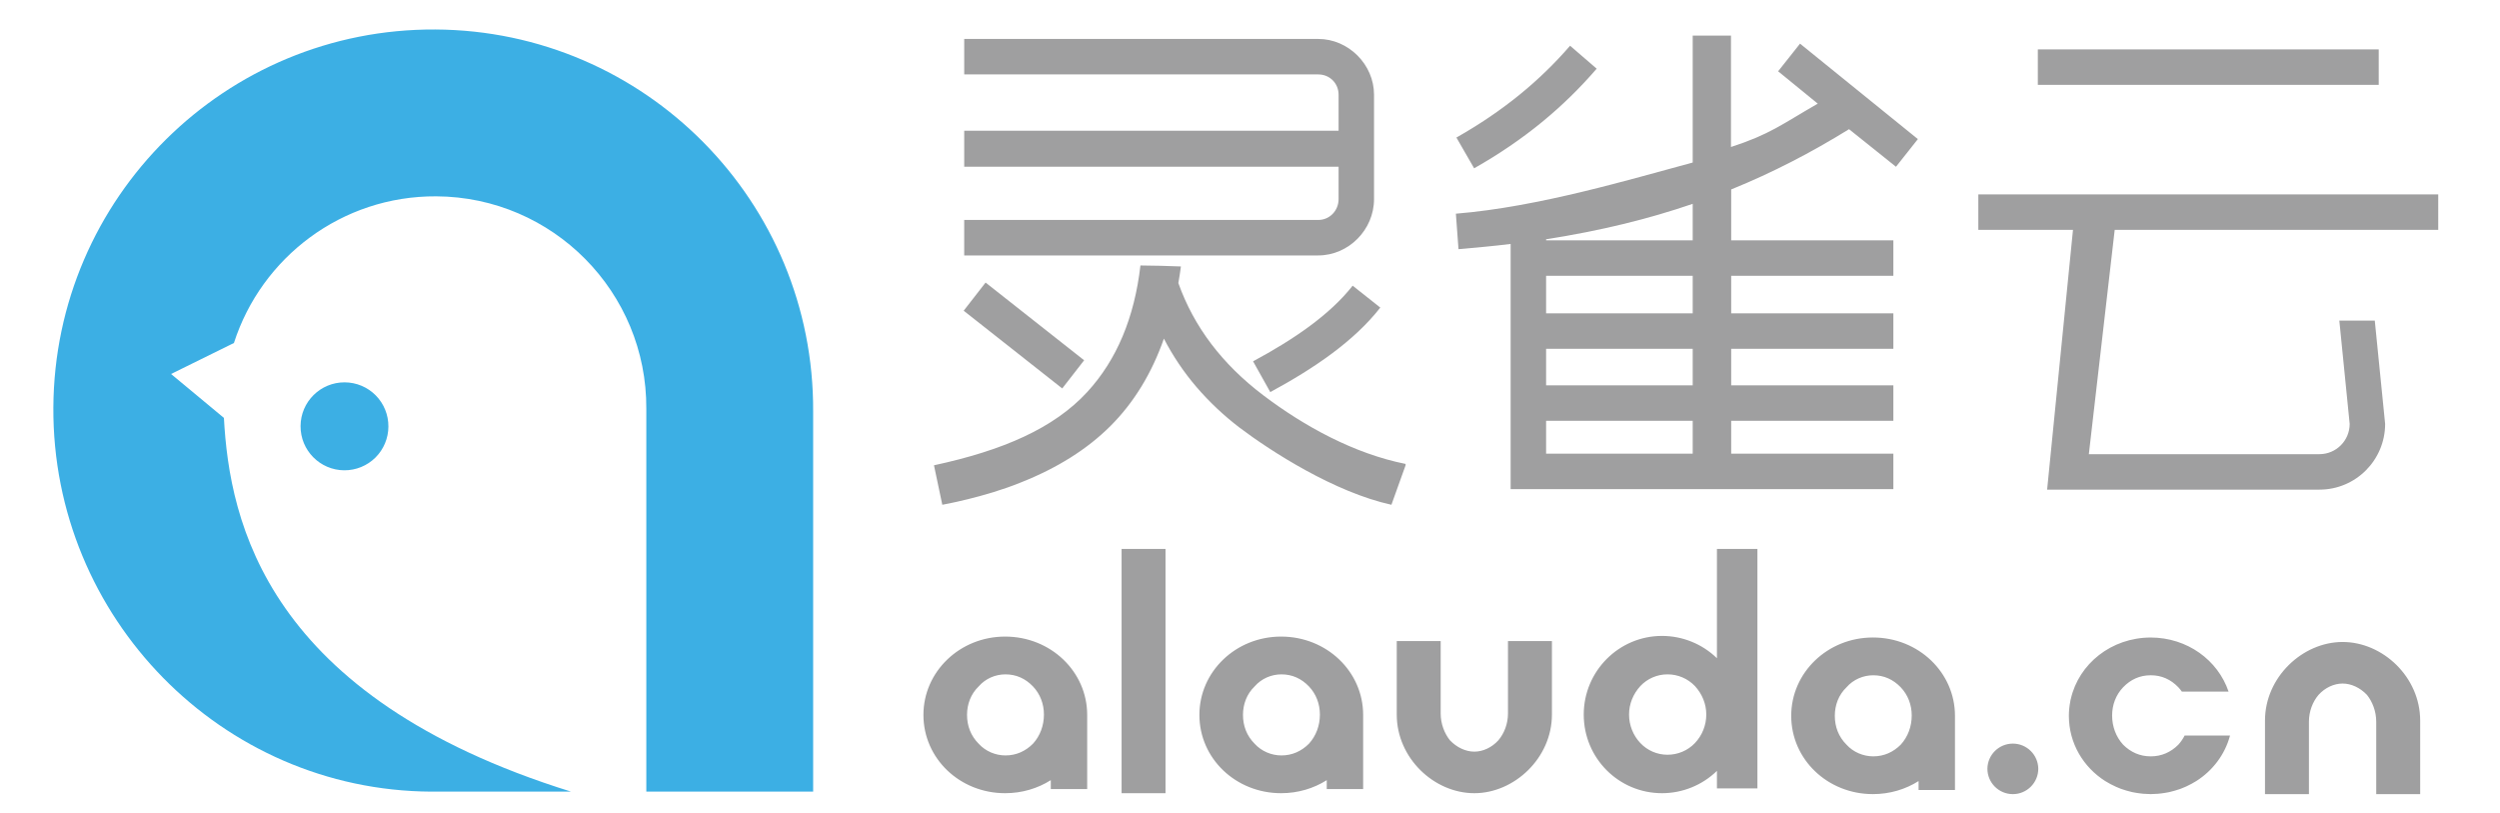
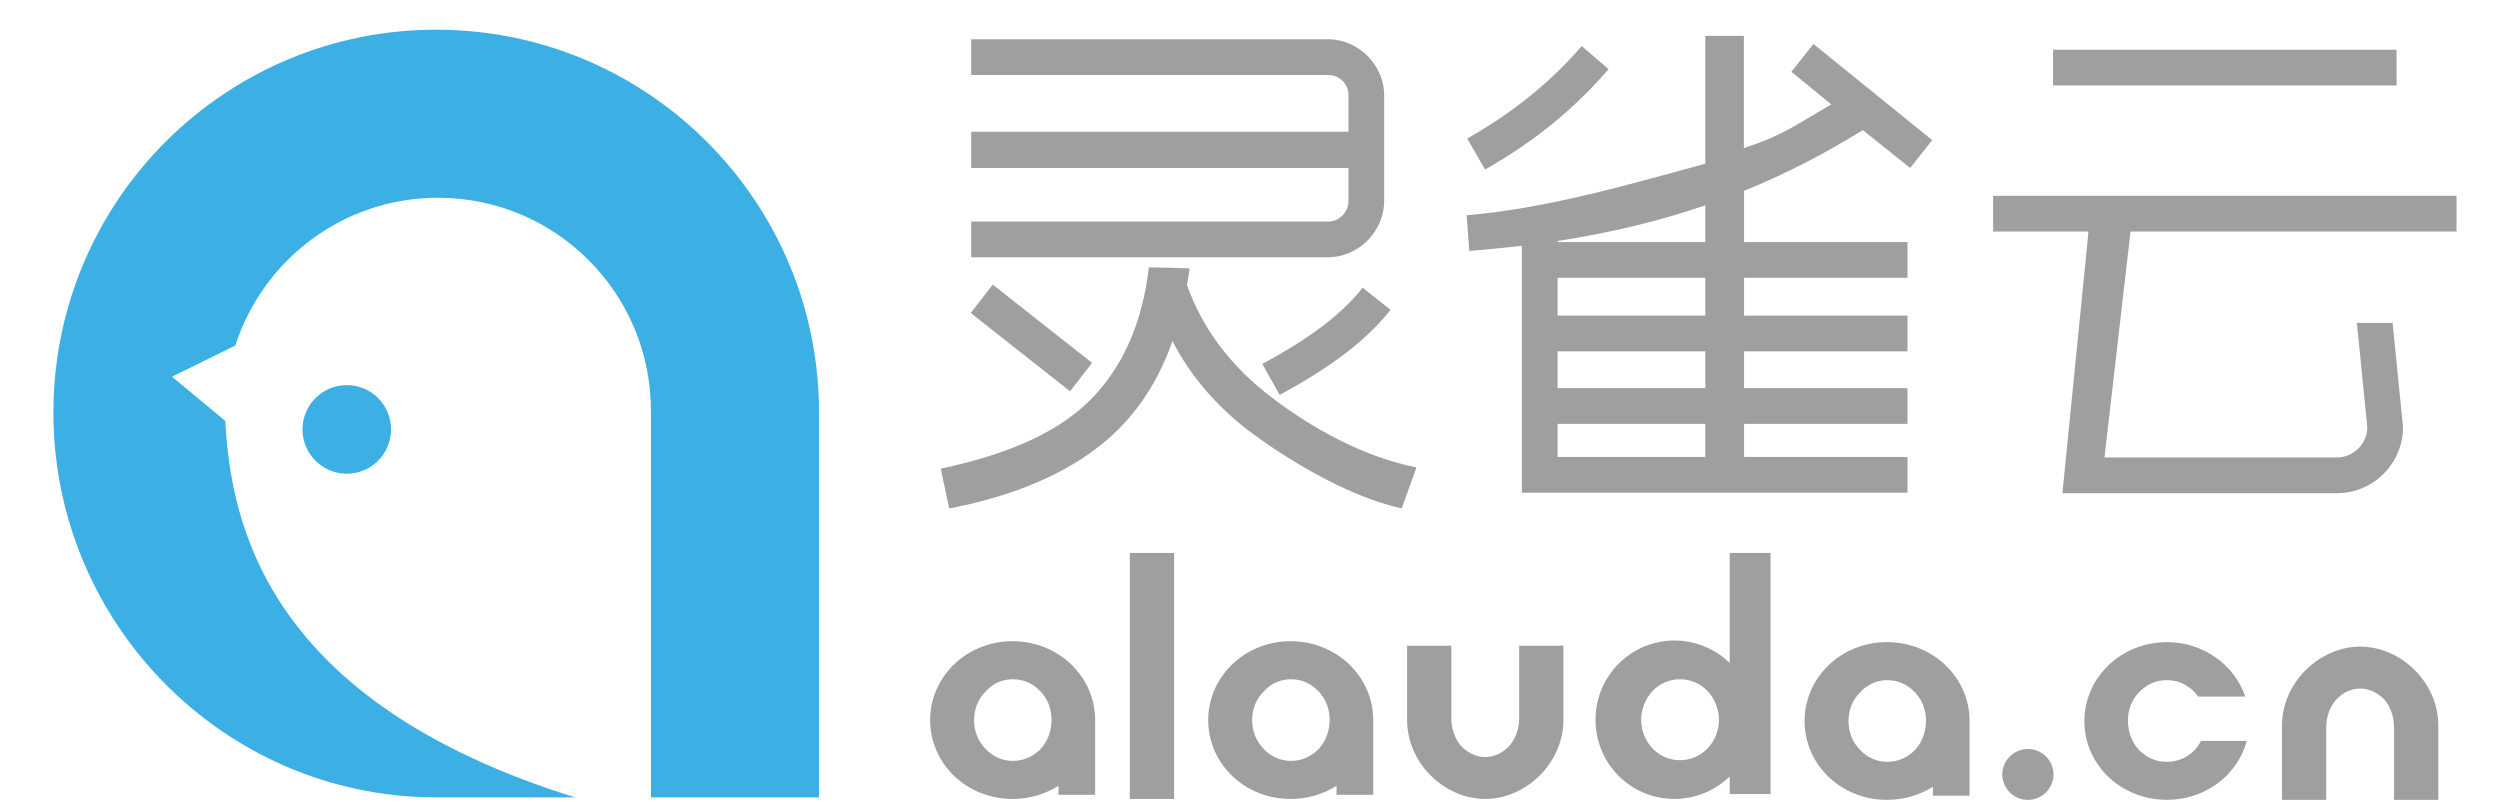
- <svg xmlns="http://www.w3.org/2000/svg" viewBox="244.88 52.00 578.24 188.00">
+ <svg xmlns="http://www.w3.org/2000/svg" viewBox="244.96 52.00 574.08 184.00">
  <defs>
    <clipPath id="a" clipPathUnits="userSpaceOnUse">
      <path d="M0 217.824h800.5V0H0z" />
    </clipPath>
  </defs>
  <g clip-path="url(#a)" transform="matrix(1.33333 0 0 -1.33333 0 290.432)">
    <path fill="#3cafe4" d="M324.776 107.424V41.498h-28.953v66.405c.116 20.25-16.21 36.752-36.453 36.864-16.406.09-30.344-10.61-35.113-25.442l-10.909-5.378 9.17-7.616c.981-18.082 7.37-48.37 60.246-64.833h-24.27c-36.42.2-65.777 30.235-65.574 66.642.2 36.411 29.875 65.767 66.29 65.568 36.41-.194 65.76-29.873 65.566-66.284" />
    <path fill="#3cafe4" d="M251.064 104.83a7.617 7.617 0 0 0-7.661-7.59c-4.21.026-7.611 3.46-7.582 7.675.016 4.208 3.454 7.607 7.664 7.583a7.611 7.611 0 0 0 7.578-7.669" />
    <path fill="#9f9fa0" d="M378.304 83.598h7.624V41.227h-7.624zm74.681-28.73c0-7.567-6.557-13.642-13.466-13.642-6.97 0-13.465 6.075-13.465 13.642v12.75h7.625V55.05c0-1.789.657-3.459 1.611-4.648 1.19-1.253 2.741-1.966 4.23-1.966 1.488 0 3.034.713 4.17 1.966 1.012 1.19 1.667 2.86 1.667 4.648v12.568h7.628zm123.746-1.051c0 7.567 6.556 13.642 13.467 13.642 6.971 0 13.464-6.075 13.464-13.642v-12.75h-7.628v12.57c0 1.787-.654 3.457-1.608 4.646-1.193 1.255-2.739 1.966-4.228 1.966-1.488 0-3.039-.71-4.175-1.966-1.012-1.189-1.665-2.859-1.665-4.646v-12.57h-7.627zm-108.399-3.892a6.447 6.447 0 0 1 4.71-2.027c1.787 0 3.512.715 4.762 2.027a7.185 7.185 0 0 1 1.968 4.943c0 1.852-.715 3.575-1.968 4.944a6.567 6.567 0 0 1-4.762 2.03 6.45 6.45 0 0 1-4.71-2.03c-1.25-1.37-1.963-3.092-1.963-4.944 0-1.846.713-3.631 1.963-4.943m13.289-4.826a13.674 13.674 0 0 0-9.533-3.872c-7.509 0-13.583 6.074-13.583 13.64 0 7.507 6.074 13.644 13.583 13.644a13.69 13.69 0 0 0 9.533-3.87v18.957h7.026V42.062h-7.026zm31.897 4.548c-1.311-1.312-2.918-2.027-4.77-2.027-1.722 0-3.454.715-4.642 2.027-1.374 1.37-2.028 3.1-2.028 5.006 0 1.847.654 3.63 2.028 4.943 1.188 1.369 2.92 2.087 4.642 2.087 1.852 0 3.459-.718 4.77-2.087 1.252-1.312 1.906-3.037 1.906-4.887 0-1.907-.654-3.693-1.906-5.063m9.412 5.007c0 7.506-6.315 13.584-14.24 13.584-7.862 0-14.178-6.078-14.178-13.584 0-7.57 6.316-13.585 14.179-13.585 2.945 0 5.664.835 7.924 2.262v-1.546h6.315zm-112.12-4.847c-1.312-1.31-2.92-2.027-4.767-2.027-1.729 0-3.457.717-4.647 2.027-1.37 1.369-2.025 3.099-2.025 5.006 0 1.846.655 3.63 2.026 4.943 1.19 1.369 2.918 2.087 4.647 2.087 1.847 0 3.455-.718 4.767-2.087 1.25-1.312 1.906-3.035 1.906-4.887 0-1.906-.655-3.693-1.906-5.062m9.412 5.006c0 7.505-6.315 13.584-14.239 13.584-7.865 0-14.179-6.08-14.179-13.584 0-7.57 6.314-13.585 14.18-13.585 2.943 0 5.665.835 7.923 2.262v-1.546h6.314zm-57.304-5.006c-1.31-1.31-2.92-2.027-4.767-2.027-1.727 0-3.456.717-4.647 2.027-1.368 1.369-2.024 3.099-2.024 5.006 0 1.846.656 3.63 2.024 4.943 1.19 1.369 2.92 2.087 4.647 2.087 1.847 0 3.457-.718 4.767-2.087 1.25-1.312 1.906-3.035 1.906-4.887 0-1.906-.656-3.693-1.906-5.062m9.413 5.006c0 7.505-6.316 13.584-14.237 13.584-7.866 0-14.181-6.08-14.181-13.584 0-7.57 6.315-13.585 14.18-13.585 2.943 0 5.663.835 7.922 2.262v-1.546h6.316zm190.45-3.588a7.053 7.053 0 0 0-1.083-1.577c-1.312-1.312-2.92-2.027-4.767-2.027l-.028.003-.029-.003c-1.847 0-3.454.715-4.767 2.027-1.25 1.372-1.906 3.156-1.906 5.062 0 1.85.656 3.575 1.906 4.887 1.313 1.369 2.92 2.087 4.767 2.087l.03-.002.027.002c1.847 0 3.455-.718 4.767-2.087.224-.236.42-.488.605-.747h8.107c-1.838 5.438-7.144 9.372-13.507 9.384-6.846-.014-12.478-4.562-13.87-10.648-.015-.07-.039-.128-.053-.194-.013-.074-.022-.154-.035-.225a13.122 13.122 0 0 1-.25-2.513c0-4.763 2.503-8.907 6.315-11.327v.003a15.255 15.255 0 0 1 1.898-1.006c.252-.107.508-.217.767-.314.085-.031.171-.057.255-.09a15.734 15.734 0 0 1 1.527-.445c.104-.024.206-.051.31-.075.227-.048.461-.084.695-.123a9.56 9.56 0 0 1 .588-.084c.201-.025.402-.05.605-.067.35-.026.698-.044 1.054-.048.063 0 .13-.007.194-.01.068.003.13.01.196.01.354.004.703.022 1.052.048.203.018.404.042.606.067.198.02.392.05.586.084.235.039.47.075.697.123.103.024.207.05.308.075.524.124 1.03.274 1.527.446.084.032.17.058.257.089.257.097.511.207.766.314l.284.13a15.3 15.3 0 0 1 1.616.876v-.003c2.862 1.817 4.985 4.607 5.864 7.898zm-25.393-5.744a4.415 4.415 0 0 0-8.831 0 4.416 4.416 0 0 0 8.831 0M350.991 156.141h64.971v6.245c0 1.99-1.539 3.527-3.53 3.527h-61.44v6.154h61.44c5.248 0 9.681-4.433 9.681-9.68v-18.1c0-5.337-4.433-9.773-9.68-9.773H350.99v6.154h61.441c1.991 0 3.53 1.63 3.53 3.618v5.61h-64.97zm17.012-44.701L350.9 124.923l3.8 4.886 17.103-13.483zm33.118 4.705c7.06 3.799 13.302 8.054 17.282 13.121l4.797-3.8c-4.523-5.791-11.4-10.496-19.093-14.66zm136.189 54.113h59.16v-6.154h-59.16zm-10.326-25.157h79.812v-6.151H550.65l-4.488-38.912h40.017a5.252 5.252 0 0 1 5.248 5.248l-1.796 17.919h6.154l1.796-17.919c0-6.244-5.067-11.4-11.402-11.4h-47.257l4.488 45.064h-16.426z" />
    <path fill="#9f9fa0" d="M427.588 98.11v.235c-8.925 1.784-17.555 6.505-24.687 11.904-7.132 5.397-12.048 11.886-14.748 19.471.169.932.313 1.898.446 2.881-2.34.1-4.68.15-7.024.172-1.05-9.07-4.122-16.385-9.23-21.947-5.782-6.296-14.651-10.146-26.602-12.717l1.446-6.848s7.29 1.286 13.59 3.855c6.36 2.508 11.567 5.785 15.616 9.832 4.047 4.05 7.132 9.092 9.252 15.133a43.993 43.993 0 0 1 5.687-8.433 49.548 49.548 0 0 1 7.422-6.992c5.525-4.175 16.513-11.228 26.375-13.395zm33.164 68.8l-4.617 3.98c-5.248-6.061-11.583-11.31-19.725-15.926l3.076-5.336c8.777 4.974 15.562 10.678 21.266 17.282m-8.778-61.081h25.441v-5.7h-25.441zm0 12.489h25.441v-6.335h-25.441zm0 12.666h25.441v-6.516h-25.441zm0 6.335c9.421 1.465 17.767 3.517 25.441 6.145v-6.326h-25.441zm52.573 19.094l8.146-6.517 3.799 4.798-20.451 16.558-3.8-4.795 6.874-5.611c-6.264-3.616-8.334-5.339-15.057-7.521v19.319h-6.643v-22.016c-10.499-2.805-26.617-7.698-41.099-8.873l.455-6.154c3.076.269 6.155.543 9.048.905V93.975h66.419v6.154h-28.143v5.7h28.143v6.154h-28.143v6.335h28.143v6.15h-28.143v6.516h28.143v6.154h-28.143v8.822c7.227 2.934 13.918 6.419 20.452 10.453" />
  </g>
</svg>
